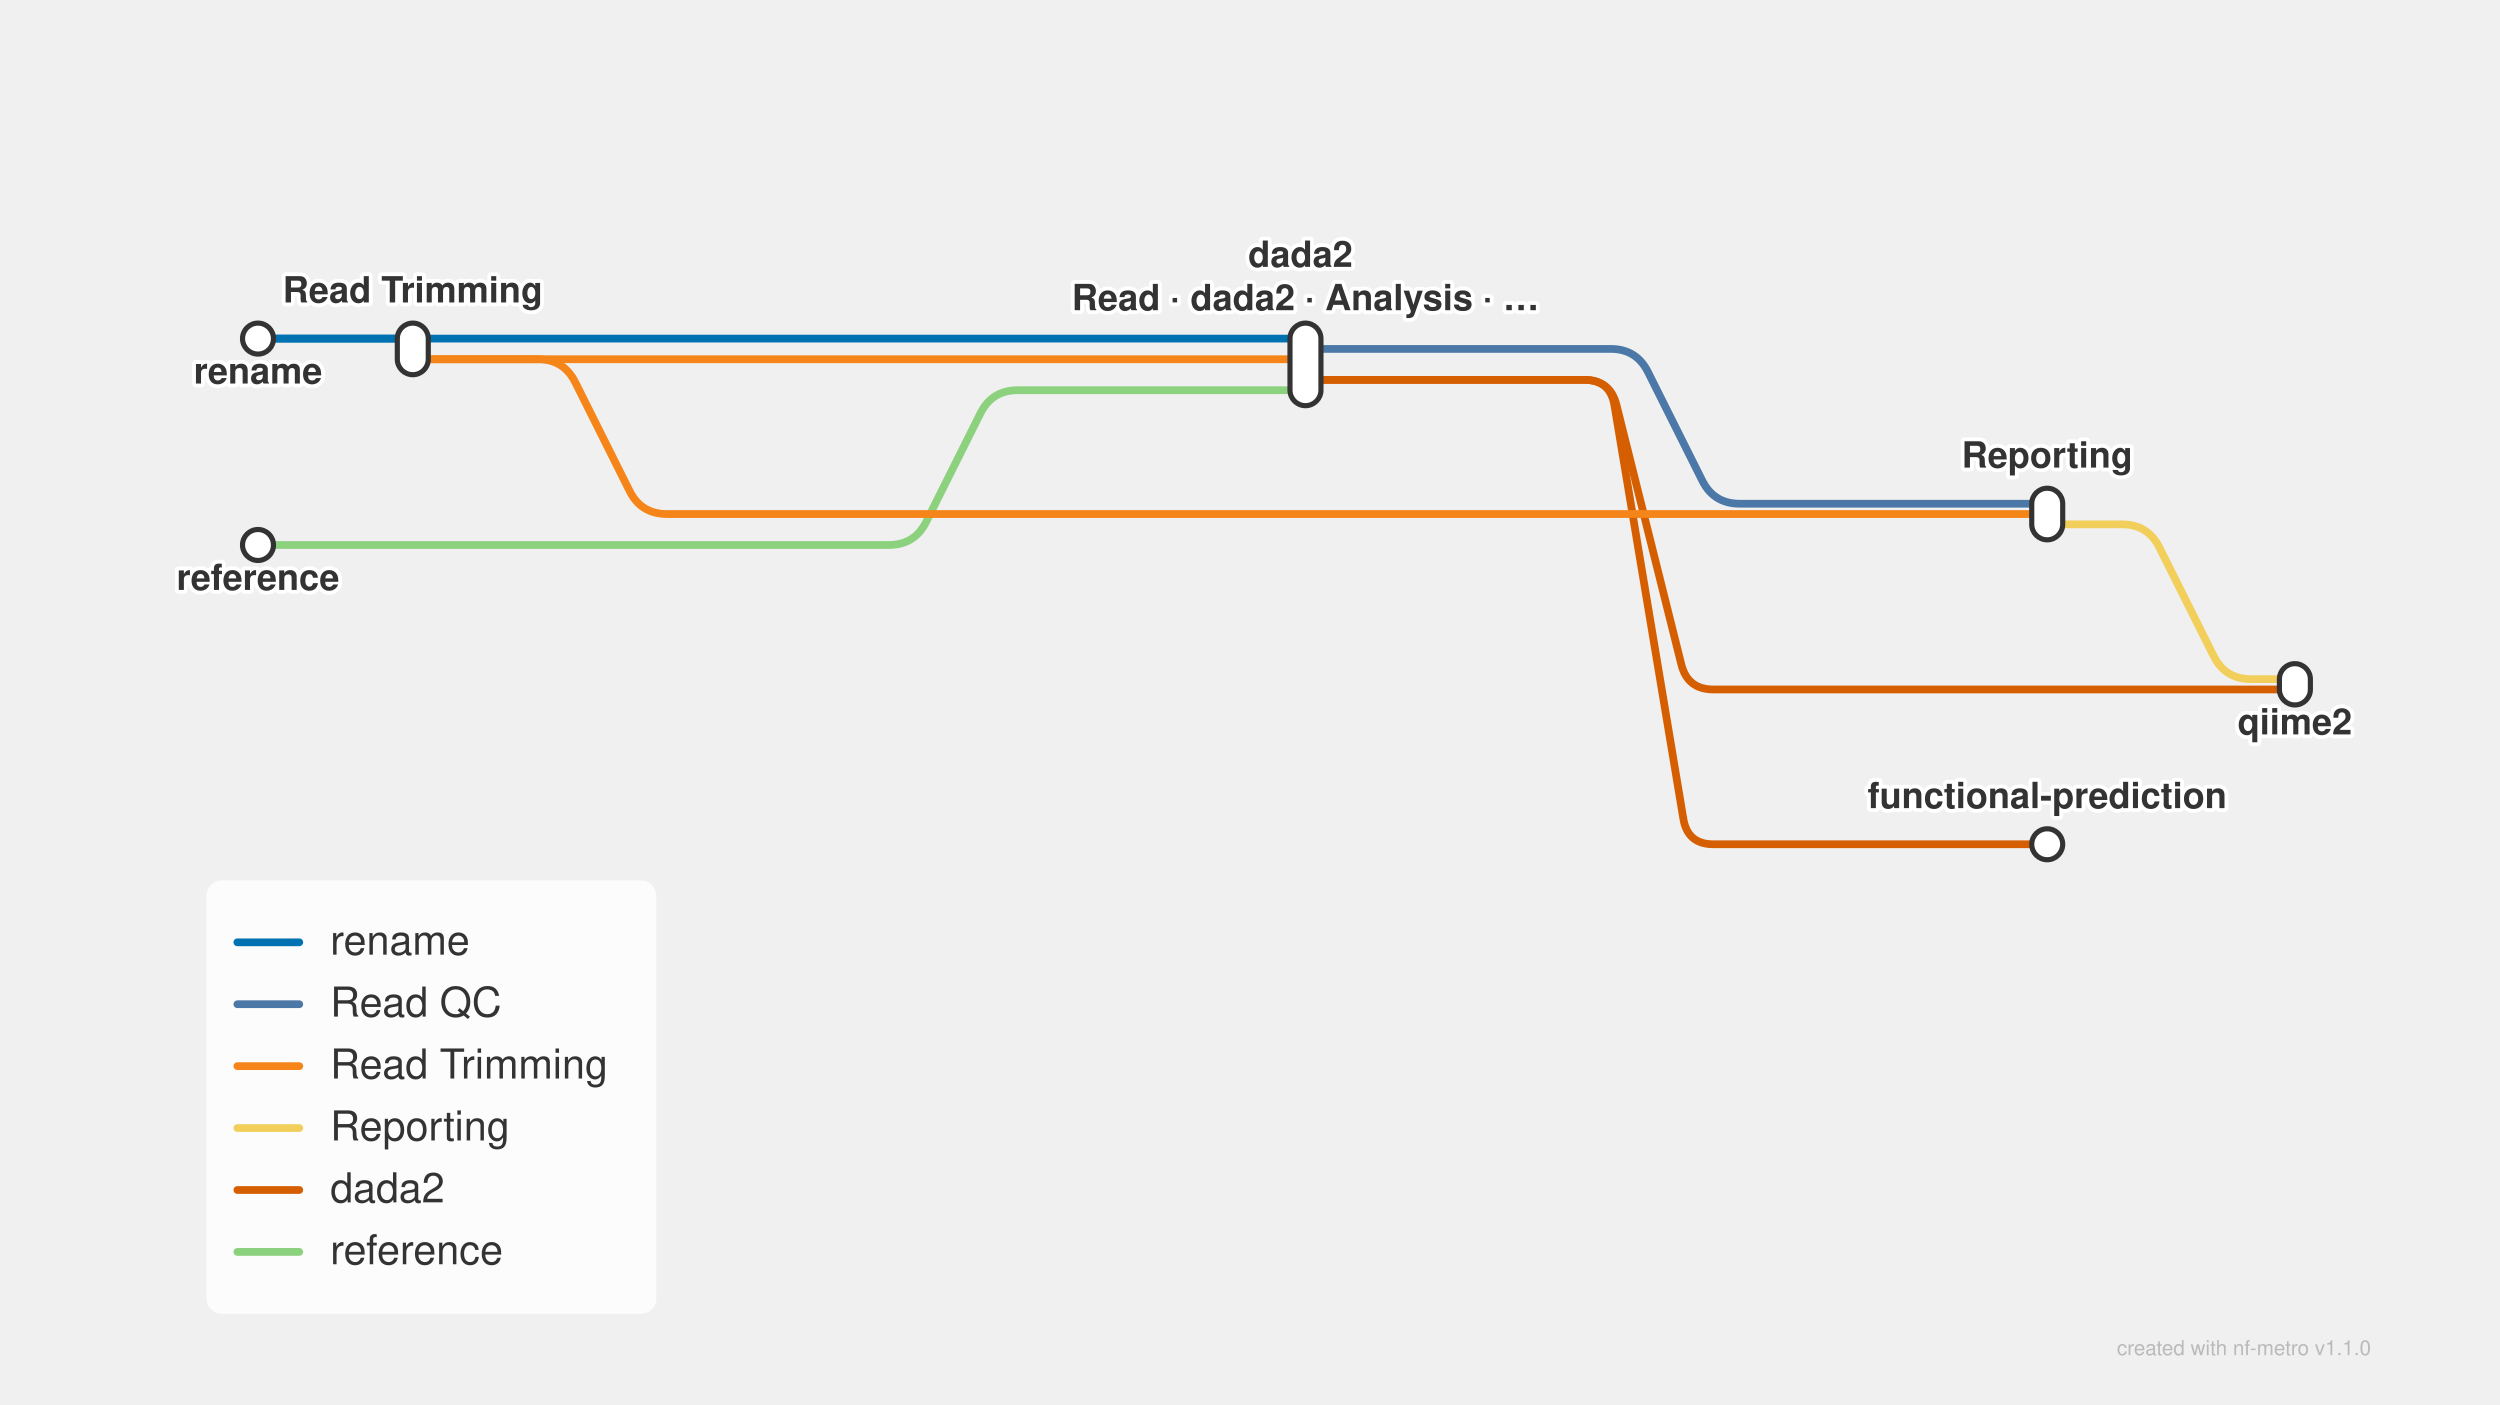
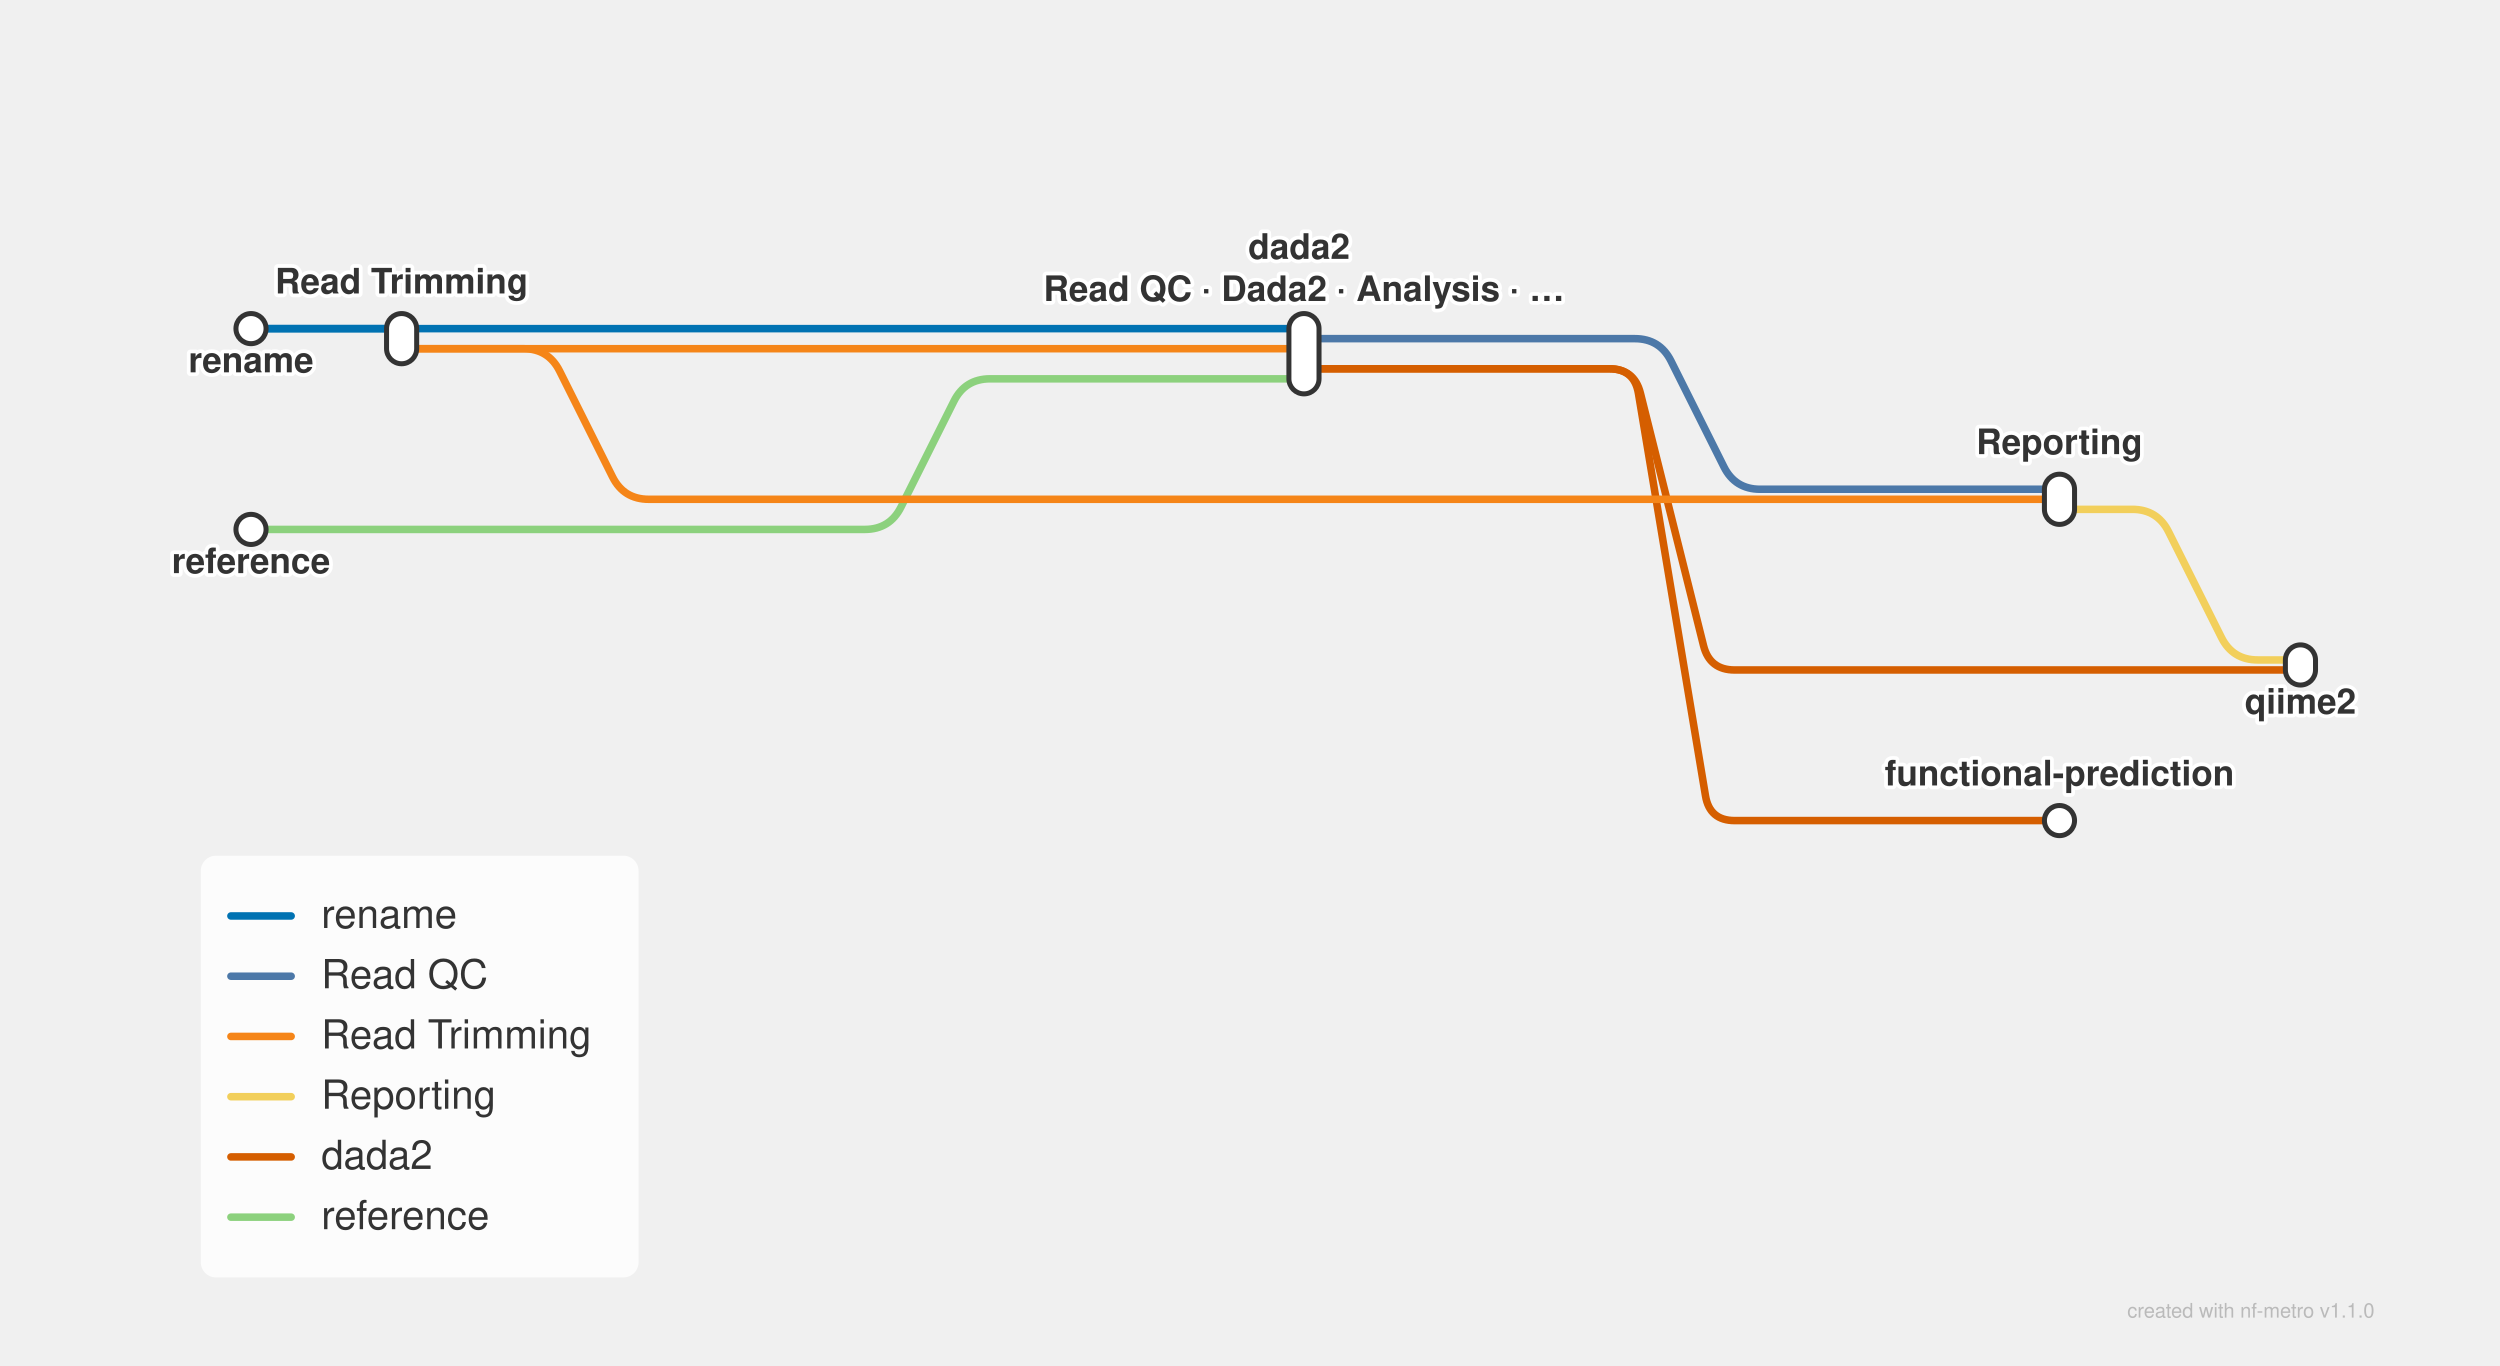
- <svg xmlns="http://www.w3.org/2000/svg" width="929" height="522" viewBox="-20 0 969 522">
+ <svg xmlns="http://www.w3.org/2000/svg" width="956" height="522" viewBox="-20 0 996 522">
  <defs>
</defs>
  <style>.nf-metro-title { fill: var(--nfm-map-title-color, #111111); }
.nf-metro-station-label { fill: var(--nfm-map-label-color, #333333); }
.nf-metro-section-box { fill: var(--nfm-map-section-fill, #ededed); stroke: var(--nfm-map-section-stroke, #e6e6e6); }
.nf-metro-section-label { fill: var(--nfm-map-section-label-color, #666666); }
.nf-metro-group-label { fill: var(--nfm-map-section-label-color, #666666); }
.nf-metro-group-underline { stroke: var(--nfm-map-section-label-color, #666666); }
.nf-metro-legend-bg { fill: var(--nfm-map-legend-bg, rgba(255, 255, 255, 0.8)); }
.nf-metro-legend-text { fill: var(--nfm-map-legend-text-color, #333333); }
.nf-metro-marker-stroke { stroke: var(--nfm-map-marker-stroke, #333333); }
.nf-metro-label-halo { fill: var(--nfm-map-bg, #ffffff); stroke: var(--nfm-map-bg, #ffffff); }</style>
  <style>@media (prefers-color-scheme: dark) {
    .nf-metro-section-label { fill: #d0d0d0; }
    .nf-metro-section-num-circle { fill: #777777; }
    .nf-metro-title { fill: #ffffff; }
}
</style>
-   <path d="M80.0,200.0 L324.5,200.0 Q334.5,200.0,338.972,191.056 L360.028,148.944 Q364.5,140.0,374.5,140.0 L486.0,140.0" stroke="#8CD17D" stroke-width="3.0" fill="none" stroke-linecap="round" stroke-linejoin="round" class="metro-line-reference" data-line-id="reference" />
-   <path d="M486.0,136.0 L594.111,136.0 Q604.111,136.0,605.755,145.864 L632.468,306.136 Q634.111,316.0,644.111,316.0 L773.5,316.0" stroke="#D55E00" stroke-width="3.0" fill="none" stroke-linecap="round" stroke-linejoin="round" class="metro-line-dada2" data-line-id="dada2" />
-   <path d="M486.0,136.0 L594.111,136.0 Q604.111,136.0,606.537,145.701 L631.686,246.299 Q634.111,256.0,644.111,256.0 L869.5,256.0" stroke="#D55E00" stroke-width="3.0" fill="none" stroke-linecap="round" stroke-linejoin="round" class="metro-line-dada2" data-line-id="dada2" />
-   <path d="M773.5,192.0 L802.5,192.0 Q812.5,192.0,816.972,200.944 L838.028,243.056 Q842.5,252.0,852.5,252.0 L869.5,252.0" stroke="#F2CF5B" stroke-width="3.0" fill="none" stroke-linecap="round" stroke-linejoin="round" class="metro-line-report" data-line-id="report" />
-   <path d="M140.0,128.0 L486.0,128.0" stroke="#F58518" stroke-width="3.0" stroke-linecap="round" class="metro-line-trim" data-line-id="trim" />
-   <path d="M140.0,128.0 L188.5,128.0 Q198.5,128.0,202.972,136.944 L224.028,179.056 Q228.5,188.0,238.5,188.0 L773.5,188.0" stroke="#F58518" stroke-width="3.0" fill="none" stroke-linecap="round" stroke-linejoin="round" class="metro-line-trim" data-line-id="trim" />
-   <path d="M486.0,124.0 L604.277,124.0 Q614.277,124.0,618.749,132.944 L639.805,175.056 Q644.277,184.0,654.277,184.0 L773.5,184.0" stroke="#4C78A8" stroke-width="3.0" fill="none" stroke-linecap="round" stroke-linejoin="round" class="metro-line-qc" data-line-id="qc" />
-   <path d="M80.0,120.0 L486.0,120.0" stroke="#0072B2" stroke-width="3.0" stroke-linecap="round" class="metro-line-rename" data-line-id="rename" />
+   <path d="M80.0,200.0 L324.5,200.0 Q334.5,200.0,338.972,191.056 L360.028,148.944 Q364.5,140.0,374.5,140.0 L499.5,140.0" stroke="#8CD17D" stroke-width="3.0" fill="none" stroke-linecap="round" stroke-linejoin="round" class="metro-line-reference" data-line-id="reference" />
+   <path d="M499.5,136.0 L621.111,136.0 Q631.111,136.0,632.755,145.864 L659.468,306.136 Q661.111,316.0,671.111,316.0 L800.5,316.0" stroke="#D55E00" stroke-width="3.0" fill="none" stroke-linecap="round" stroke-linejoin="round" class="metro-line-dada2" data-line-id="dada2" />
+   <path d="M499.5,136.0 L621.111,136.0 Q631.111,136.0,633.537,145.701 L658.686,246.299 Q661.111,256.0,671.111,256.0 L896.5,256.0" stroke="#D55E00" stroke-width="3.0" fill="none" stroke-linecap="round" stroke-linejoin="round" class="metro-line-dada2" data-line-id="dada2" />
+   <path d="M800.5,192.0 L829.5,192.0 Q839.5,192.0,843.972,200.944 L865.028,243.056 Q869.5,252.0,879.5,252.0 L896.5,252.0" stroke="#F2CF5B" stroke-width="3.0" fill="none" stroke-linecap="round" stroke-linejoin="round" class="metro-line-report" data-line-id="report" />
+   <path d="M140.0,128.0 L499.5,128.0" stroke="#F58518" stroke-width="3.0" stroke-linecap="round" class="metro-line-trim" data-line-id="trim" />
+   <path d="M140.0,128.0 L188.5,128.0 Q198.5,128.0,202.972,136.944 L224.028,179.056 Q228.5,188.0,238.5,188.0 L800.5,188.0" stroke="#F58518" stroke-width="3.0" fill="none" stroke-linecap="round" stroke-linejoin="round" class="metro-line-trim" data-line-id="trim" />
+   <path d="M499.5,124.0 L631.277,124.0 Q641.277,124.0,645.749,132.944 L666.805,175.056 Q671.277,184.0,681.277,184.0 L800.5,184.0" stroke="#4C78A8" stroke-width="3.0" fill="none" stroke-linecap="round" stroke-linejoin="round" class="metro-line-qc" data-line-id="qc" />
+   <path d="M80.0,120.0 L499.5,120.0" stroke="#0072B2" stroke-width="3.0" stroke-linecap="round" class="metro-line-rename" data-line-id="rename" />
  <path d="M80.0,120.0 L140.0,120.0" stroke="#0072B2" stroke-width="3.0" stroke-linecap="round" class="metro-line-rename" data-line-id="rename" />
  <g class="nf-metro-station-group" data-node-id="g_rename_rename" data-node-cx="80.0" data-node-cy="120.0" data-node-r="6.0" data-node-groups="rename" data-node-w="12.0" data-node-h="12.0" data-node-rx="6.0">
    <rect x="74.0" y="114.0" width="12.0" height="12.0" rx="6.0" ry="6.0" fill="#ffffff" stroke="#333333" stroke-width="2.0" class="nf-metro-station" data-station-id="g_rename_rename" data-station-lines="rename" data-station-label="rename" />
  </g>
  <g class="nf-metro-station-group" data-node-id="g_trim_trim" data-node-cx="140.0" data-node-cy="124.0" data-node-r="6.0" data-node-groups="rename,trim" data-node-w="12.0" data-node-h="20.0" data-node-rx="6.0">
    <rect x="134.0" y="114.0" width="12.0" height="20.0" rx="6.0" ry="6.0" fill="#ffffff" stroke="#333333" stroke-width="2.0" class="nf-metro-station" data-station-id="g_trim_trim" data-station-lines="rename,trim" data-station-label="Read Trimming" />
  </g>
  <g class="nf-metro-station-group" data-node-id="g_reference_reference" data-node-cx="80.0" data-node-cy="200.0" data-node-r="6.0" data-node-groups="reference" data-node-w="12.0" data-node-h="12.0" data-node-rx="6.0">
    <rect x="74.0" y="194.0" width="12.0" height="12.0" rx="6.0" ry="6.0" fill="#ffffff" stroke="#333333" stroke-width="2.0" class="nf-metro-station" data-station-id="g_reference_reference" data-station-lines="reference" data-station-label="reference" />
  </g>
-   <g class="nf-metro-station-group" data-node-id="g_qc_dada2_generic_its_qc" data-node-cx="486.0" data-node-cy="130.0" data-node-r="6.0" data-node-groups="dada2,qc,reference,rename,trim" data-node-w="12.0" data-node-h="32.0" data-node-rx="6.0">
-     <rect x="480.0" y="114.0" width="12.0" height="32.0" rx="6.0" ry="6.0" fill="#ffffff" stroke="#333333" stroke-width="2.0" class="nf-metro-station" data-station-id="g_qc_dada2_generic_its_qc" data-station-lines="dada2,qc,reference,rename,trim" data-station-label="dada2 Read · dada2 · Analysis · …" />
+   <g class="nf-metro-station-group" data-node-id="g_qc_dada2_generic_its_qc" data-node-cx="499.5" data-node-cy="130.0" data-node-r="6.0" data-node-groups="dada2,qc,reference,rename,trim" data-node-w="12.0" data-node-h="32.0" data-node-rx="6.0">
+     <rect x="493.5" y="114.0" width="12.0" height="32.0" rx="6.0" ry="6.0" fill="#ffffff" stroke="#333333" stroke-width="2.0" class="nf-metro-station" data-station-id="g_qc_dada2_generic_its_qc" data-station-lines="dada2,qc,reference,rename,trim" data-station-label="dada2 Read QC · Dada2 · Analysis · …" />
  </g>
-   <g class="nf-metro-station-group" data-node-id="g_report_report" data-node-cx="773.5" data-node-cy="188.0" data-node-r="6.0" data-node-groups="qc,report,trim" data-node-w="12.0" data-node-h="20.0" data-node-rx="6.0">
-     <rect x="767.5" y="178.0" width="12.0" height="20.0" rx="6.0" ry="6.0" fill="#ffffff" stroke="#333333" stroke-width="2.0" class="nf-metro-station" data-station-id="g_report_report" data-station-lines="qc,report,trim" data-station-label="Reporting" />
+   <g class="nf-metro-station-group" data-node-id="g_report_report" data-node-cx="800.5" data-node-cy="188.0" data-node-r="6.0" data-node-groups="qc,report,trim" data-node-w="12.0" data-node-h="20.0" data-node-rx="6.0">
+     <rect x="794.5" y="178.0" width="12.0" height="20.0" rx="6.0" ry="6.0" fill="#ffffff" stroke="#333333" stroke-width="2.0" class="nf-metro-station" data-station-id="g_report_report" data-station-lines="qc,report,trim" data-station-label="Reporting" />
  </g>
-   <g class="nf-metro-station-group" data-node-id="g_qiime2_qiime2" data-node-cx="869.5" data-node-cy="254.0" data-node-r="6.0" data-node-groups="dada2,report" data-node-w="12.0" data-node-h="16.0" data-node-rx="6.0">
-     <rect x="863.5" y="246.0" width="12.0" height="16.0" rx="6.0" ry="6.0" fill="#ffffff" stroke="#333333" stroke-width="2.0" class="nf-metro-station" data-station-id="g_qiime2_qiime2" data-station-lines="dada2,report" data-station-label="qiime2" />
+   <g class="nf-metro-station-group" data-node-id="g_qiime2_qiime2" data-node-cx="896.5" data-node-cy="254.0" data-node-r="6.0" data-node-groups="dada2,report" data-node-w="12.0" data-node-h="16.0" data-node-rx="6.0">
+     <rect x="890.5" y="246.0" width="12.0" height="16.0" rx="6.0" ry="6.0" fill="#ffffff" stroke="#333333" stroke-width="2.0" class="nf-metro-station" data-station-id="g_qiime2_qiime2" data-station-lines="dada2,report" data-station-label="qiime2" />
  </g>
-   <g class="nf-metro-station-group" data-node-id="g_functional_prediction_generic" data-node-cx="773.5" data-node-cy="316.0" data-node-r="6.0" data-node-groups="dada2" data-node-w="12.0" data-node-h="12.0" data-node-rx="6.0">
-     <rect x="767.5" y="310.0" width="12.0" height="12.0" rx="6.0" ry="6.0" fill="#ffffff" stroke="#333333" stroke-width="2.0" class="nf-metro-station" data-station-id="g_functional_prediction_generic" data-station-lines="dada2" data-station-label="functional-prediction" />
+   <g class="nf-metro-station-group" data-node-id="g_functional_prediction_generic" data-node-cx="800.5" data-node-cy="316.0" data-node-r="6.0" data-node-groups="dada2" data-node-w="12.0" data-node-h="12.0" data-node-rx="6.0">
+     <rect x="794.5" y="310.0" width="12.0" height="12.0" rx="6.0" ry="6.0" fill="#ffffff" stroke="#333333" stroke-width="2.0" class="nf-metro-station" data-station-id="g_functional_prediction_generic" data-station-lines="dada2" data-station-label="functional-prediction" />
  </g>
  <text x="80.0" y="131.0" font-size="14.0" fill="#ffffff" stroke="#ffffff" stroke-width="3.0" stroke-linejoin="round" font-family="'Helvetica Neue', Helvetica, Arial, sans-serif" font-weight="bold" aria-hidden="true" class="nf-metro-label-halo" text-anchor="middle" dominant-baseline="hanging">rename</text>
  <text x="80.0" y="131.0" font-size="14.0" fill="#333333" font-family="'Helvetica Neue', Helvetica, Arial, sans-serif" font-weight="bold" text-anchor="middle" dominant-baseline="hanging" data-station-id="g_rename_rename" class="nf-metro-station-label">rename</text>
  <text x="80.0" y="211.0" font-size="14.0" fill="#ffffff" stroke="#ffffff" stroke-width="3.0" stroke-linejoin="round" font-family="'Helvetica Neue', Helvetica, Arial, sans-serif" font-weight="bold" aria-hidden="true" class="nf-metro-label-halo" text-anchor="middle" dominant-baseline="hanging">reference</text>
  <text x="80.0" y="211.0" font-size="14.0" fill="#333333" font-family="'Helvetica Neue', Helvetica, Arial, sans-serif" font-weight="bold" text-anchor="middle" dominant-baseline="hanging" data-station-id="g_reference_reference" class="nf-metro-station-label">reference</text>
  <text x="140.0" y="106.0" font-size="14.0" fill="#ffffff" stroke="#ffffff" stroke-width="3.0" stroke-linejoin="round" font-family="'Helvetica Neue', Helvetica, Arial, sans-serif" font-weight="bold" aria-hidden="true" class="nf-metro-label-halo" text-anchor="middle" dominant-baseline="auto">Read Trimming</text>
  <text x="140.0" y="106.0" font-size="14.0" fill="#333333" font-family="'Helvetica Neue', Helvetica, Arial, sans-serif" font-weight="bold" text-anchor="middle" dominant-baseline="auto" data-station-id="g_trim_trim" class="nf-metro-station-label">Read Trimming</text>
-   <text x="486.0" y="92.2" font-size="14.0" fill="#ffffff" stroke="#ffffff" stroke-width="3.0" stroke-linejoin="round" font-family="'Helvetica Neue', Helvetica, Arial, sans-serif" font-weight="bold" aria-hidden="true" class="nf-metro-label-halo" text-anchor="middle" dominant-baseline="auto">
-     <tspan x="486.0" dy="0em">dada2</tspan>
-     <tspan x="486.0" dy="1.2em">Read · dada2 · Analysis · …</tspan>
+   <text x="499.5" y="92.2" font-size="14.0" fill="#ffffff" stroke="#ffffff" stroke-width="3.0" stroke-linejoin="round" font-family="'Helvetica Neue', Helvetica, Arial, sans-serif" font-weight="bold" aria-hidden="true" class="nf-metro-label-halo" text-anchor="middle" dominant-baseline="auto">
+     <tspan x="499.5" dy="0em">dada2</tspan>
+     <tspan x="499.5" dy="1.2em">Read QC · Dada2 · Analysis · …</tspan>
  </text>
-   <text x="486.0" y="92.2" font-size="14.0" fill="#333333" font-family="'Helvetica Neue', Helvetica, Arial, sans-serif" font-weight="bold" text-anchor="middle" dominant-baseline="auto" data-station-id="g_qc_dada2_generic_its_qc" class="nf-metro-station-label">
-     <tspan x="486.0" dy="0em">dada2</tspan>
-     <tspan x="486.0" dy="1.2em">Read · dada2 · Analysis · …</tspan>
+   <text x="499.5" y="92.2" font-size="14.0" fill="#333333" font-family="'Helvetica Neue', Helvetica, Arial, sans-serif" font-weight="bold" text-anchor="middle" dominant-baseline="auto" data-station-id="g_qc_dada2_generic_its_qc" class="nf-metro-station-label">
+     <tspan x="499.5" dy="0em">dada2</tspan>
+     <tspan x="499.5" dy="1.2em">Read QC · Dada2 · Analysis · …</tspan>
  </text>
-   <text x="773.5" y="170.0" font-size="14.0" fill="#ffffff" stroke="#ffffff" stroke-width="3.0" stroke-linejoin="round" font-family="'Helvetica Neue', Helvetica, Arial, sans-serif" font-weight="bold" aria-hidden="true" class="nf-metro-label-halo" text-anchor="middle" dominant-baseline="auto">Reporting</text>
-   <text x="773.5" y="170.0" font-size="14.0" fill="#333333" font-family="'Helvetica Neue', Helvetica, Arial, sans-serif" font-weight="bold" text-anchor="middle" dominant-baseline="auto" data-station-id="g_report_report" class="nf-metro-station-label">Reporting</text>
-   <text x="773.5" y="302.0" font-size="14.0" fill="#ffffff" stroke="#ffffff" stroke-width="3.0" stroke-linejoin="round" font-family="'Helvetica Neue', Helvetica, Arial, sans-serif" font-weight="bold" aria-hidden="true" class="nf-metro-label-halo" text-anchor="middle" dominant-baseline="auto">functional-prediction</text>
-   <text x="773.5" y="302.0" font-size="14.0" fill="#333333" font-family="'Helvetica Neue', Helvetica, Arial, sans-serif" font-weight="bold" text-anchor="middle" dominant-baseline="auto" data-station-id="g_functional_prediction_generic" class="nf-metro-station-label">functional-prediction</text>
-   <text x="869.5" y="267.0" font-size="14.0" fill="#ffffff" stroke="#ffffff" stroke-width="3.0" stroke-linejoin="round" font-family="'Helvetica Neue', Helvetica, Arial, sans-serif" font-weight="bold" aria-hidden="true" class="nf-metro-label-halo" text-anchor="middle" dominant-baseline="hanging">qiime2</text>
-   <text x="869.5" y="267.0" font-size="14.0" fill="#333333" font-family="'Helvetica Neue', Helvetica, Arial, sans-serif" font-weight="bold" text-anchor="middle" dominant-baseline="hanging" data-station-id="g_qiime2_qiime2" class="nf-metro-station-label">qiime2</text>
+   <text x="800.5" y="170.0" font-size="14.0" fill="#ffffff" stroke="#ffffff" stroke-width="3.0" stroke-linejoin="round" font-family="'Helvetica Neue', Helvetica, Arial, sans-serif" font-weight="bold" aria-hidden="true" class="nf-metro-label-halo" text-anchor="middle" dominant-baseline="auto">Reporting</text>
+   <text x="800.5" y="170.0" font-size="14.0" fill="#333333" font-family="'Helvetica Neue', Helvetica, Arial, sans-serif" font-weight="bold" text-anchor="middle" dominant-baseline="auto" data-station-id="g_report_report" class="nf-metro-station-label">Reporting</text>
+   <text x="800.5" y="302.0" font-size="14.0" fill="#ffffff" stroke="#ffffff" stroke-width="3.0" stroke-linejoin="round" font-family="'Helvetica Neue', Helvetica, Arial, sans-serif" font-weight="bold" aria-hidden="true" class="nf-metro-label-halo" text-anchor="middle" dominant-baseline="auto">functional-prediction</text>
+   <text x="800.5" y="302.0" font-size="14.0" fill="#333333" font-family="'Helvetica Neue', Helvetica, Arial, sans-serif" font-weight="bold" text-anchor="middle" dominant-baseline="auto" data-station-id="g_functional_prediction_generic" class="nf-metro-station-label">functional-prediction</text>
+   <text x="896.5" y="267.0" font-size="14.0" fill="#ffffff" stroke="#ffffff" stroke-width="3.0" stroke-linejoin="round" font-family="'Helvetica Neue', Helvetica, Arial, sans-serif" font-weight="bold" aria-hidden="true" class="nf-metro-label-halo" text-anchor="middle" dominant-baseline="hanging">qiime2</text>
+   <text x="896.5" y="267.0" font-size="14.0" fill="#333333" font-family="'Helvetica Neue', Helvetica, Arial, sans-serif" font-weight="bold" text-anchor="middle" dominant-baseline="hanging" data-station-id="g_qiime2_qiime2" class="nf-metro-station-label">qiime2</text>
  <rect x="60.0" y="330.0" width="174.4" height="168.0" rx="6" ry="6" fill="rgba(255, 255, 255, 0.8)" class="nf-metro-legend-bg" />
  <path d="M72.0,354.0 L96.0,354.0" stroke="#0072B2" stroke-width="3.0" stroke-linecap="round" />
  <text x="108.0" y="354.0" font-size="16.0" fill="#333333" font-family="'Helvetica Neue', Helvetica, Arial, sans-serif" dy="0.3em" class="nf-metro-legend-text">rename</text>
  <path d="M72.0,378.0 L96.0,378.0" stroke="#4C78A8" stroke-width="3.0" stroke-linecap="round" />
  <text x="108.0" y="378.0" font-size="16.0" fill="#333333" font-family="'Helvetica Neue', Helvetica, Arial, sans-serif" dy="0.3em" class="nf-metro-legend-text">Read QC</text>
  <path d="M72.0,402.0 L96.0,402.0" stroke="#F58518" stroke-width="3.0" stroke-linecap="round" />
  <text x="108.0" y="402.0" font-size="16.0" fill="#333333" font-family="'Helvetica Neue', Helvetica, Arial, sans-serif" dy="0.3em" class="nf-metro-legend-text">Read Trimming</text>
  <path d="M72.0,426.0 L96.0,426.0" stroke="#F2CF5B" stroke-width="3.0" stroke-linecap="round" />
  <text x="108.0" y="426.0" font-size="16.0" fill="#333333" font-family="'Helvetica Neue', Helvetica, Arial, sans-serif" dy="0.3em" class="nf-metro-legend-text">Reporting</text>
  <path d="M72.0,450.0 L96.0,450.0" stroke="#D55E00" stroke-width="3.0" stroke-linecap="round" />
  <text x="108.0" y="450.0" font-size="16.0" fill="#333333" font-family="'Helvetica Neue', Helvetica, Arial, sans-serif" dy="0.3em" class="nf-metro-legend-text">dada2</text>
  <path d="M72.0,474.0 L96.0,474.0" stroke="#8CD17D" stroke-width="3.0" stroke-linecap="round" />
  <text x="108.0" y="474.0" font-size="16.0" fill="#333333" font-family="'Helvetica Neue', Helvetica, Arial, sans-serif" dy="0.3em" class="nf-metro-legend-text">reference</text>
-   <text x="899.0" y="514.0" font-size="8" fill="rgba(150, 150, 150, 0.6)" font-family="'Helvetica Neue', Helvetica, Arial, sans-serif" text-anchor="end">created with nf-metro v1.1.0</text>
+   <text x="926.0" y="514.0" font-size="8" fill="rgba(150, 150, 150, 0.6)" font-family="'Helvetica Neue', Helvetica, Arial, sans-serif" text-anchor="end">created with nf-metro v1.1.0</text>
</svg>
